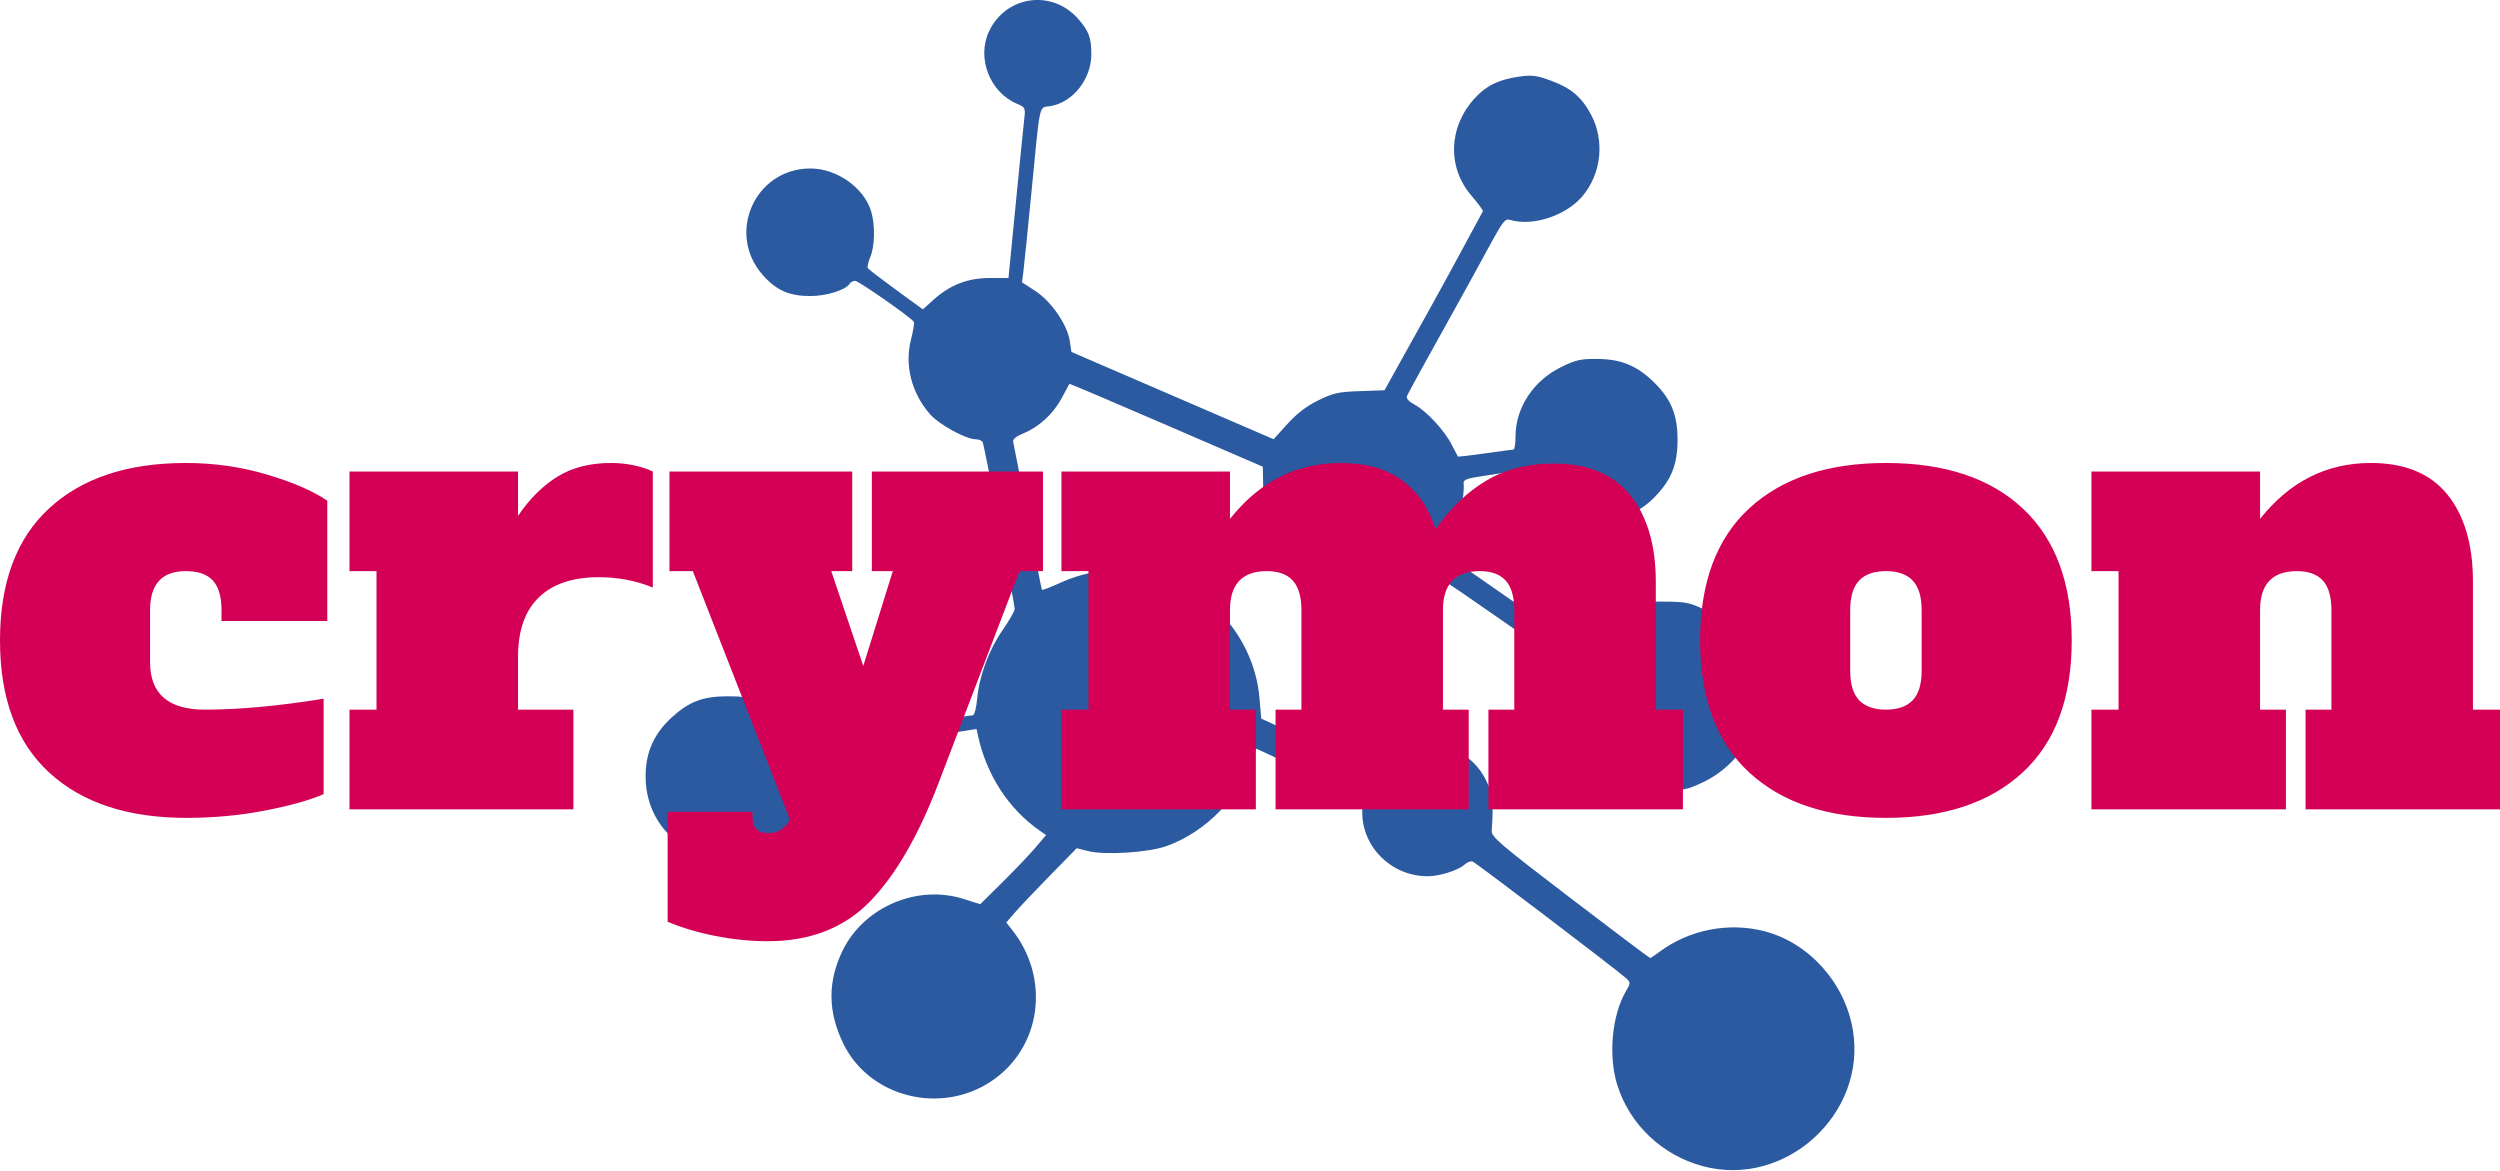
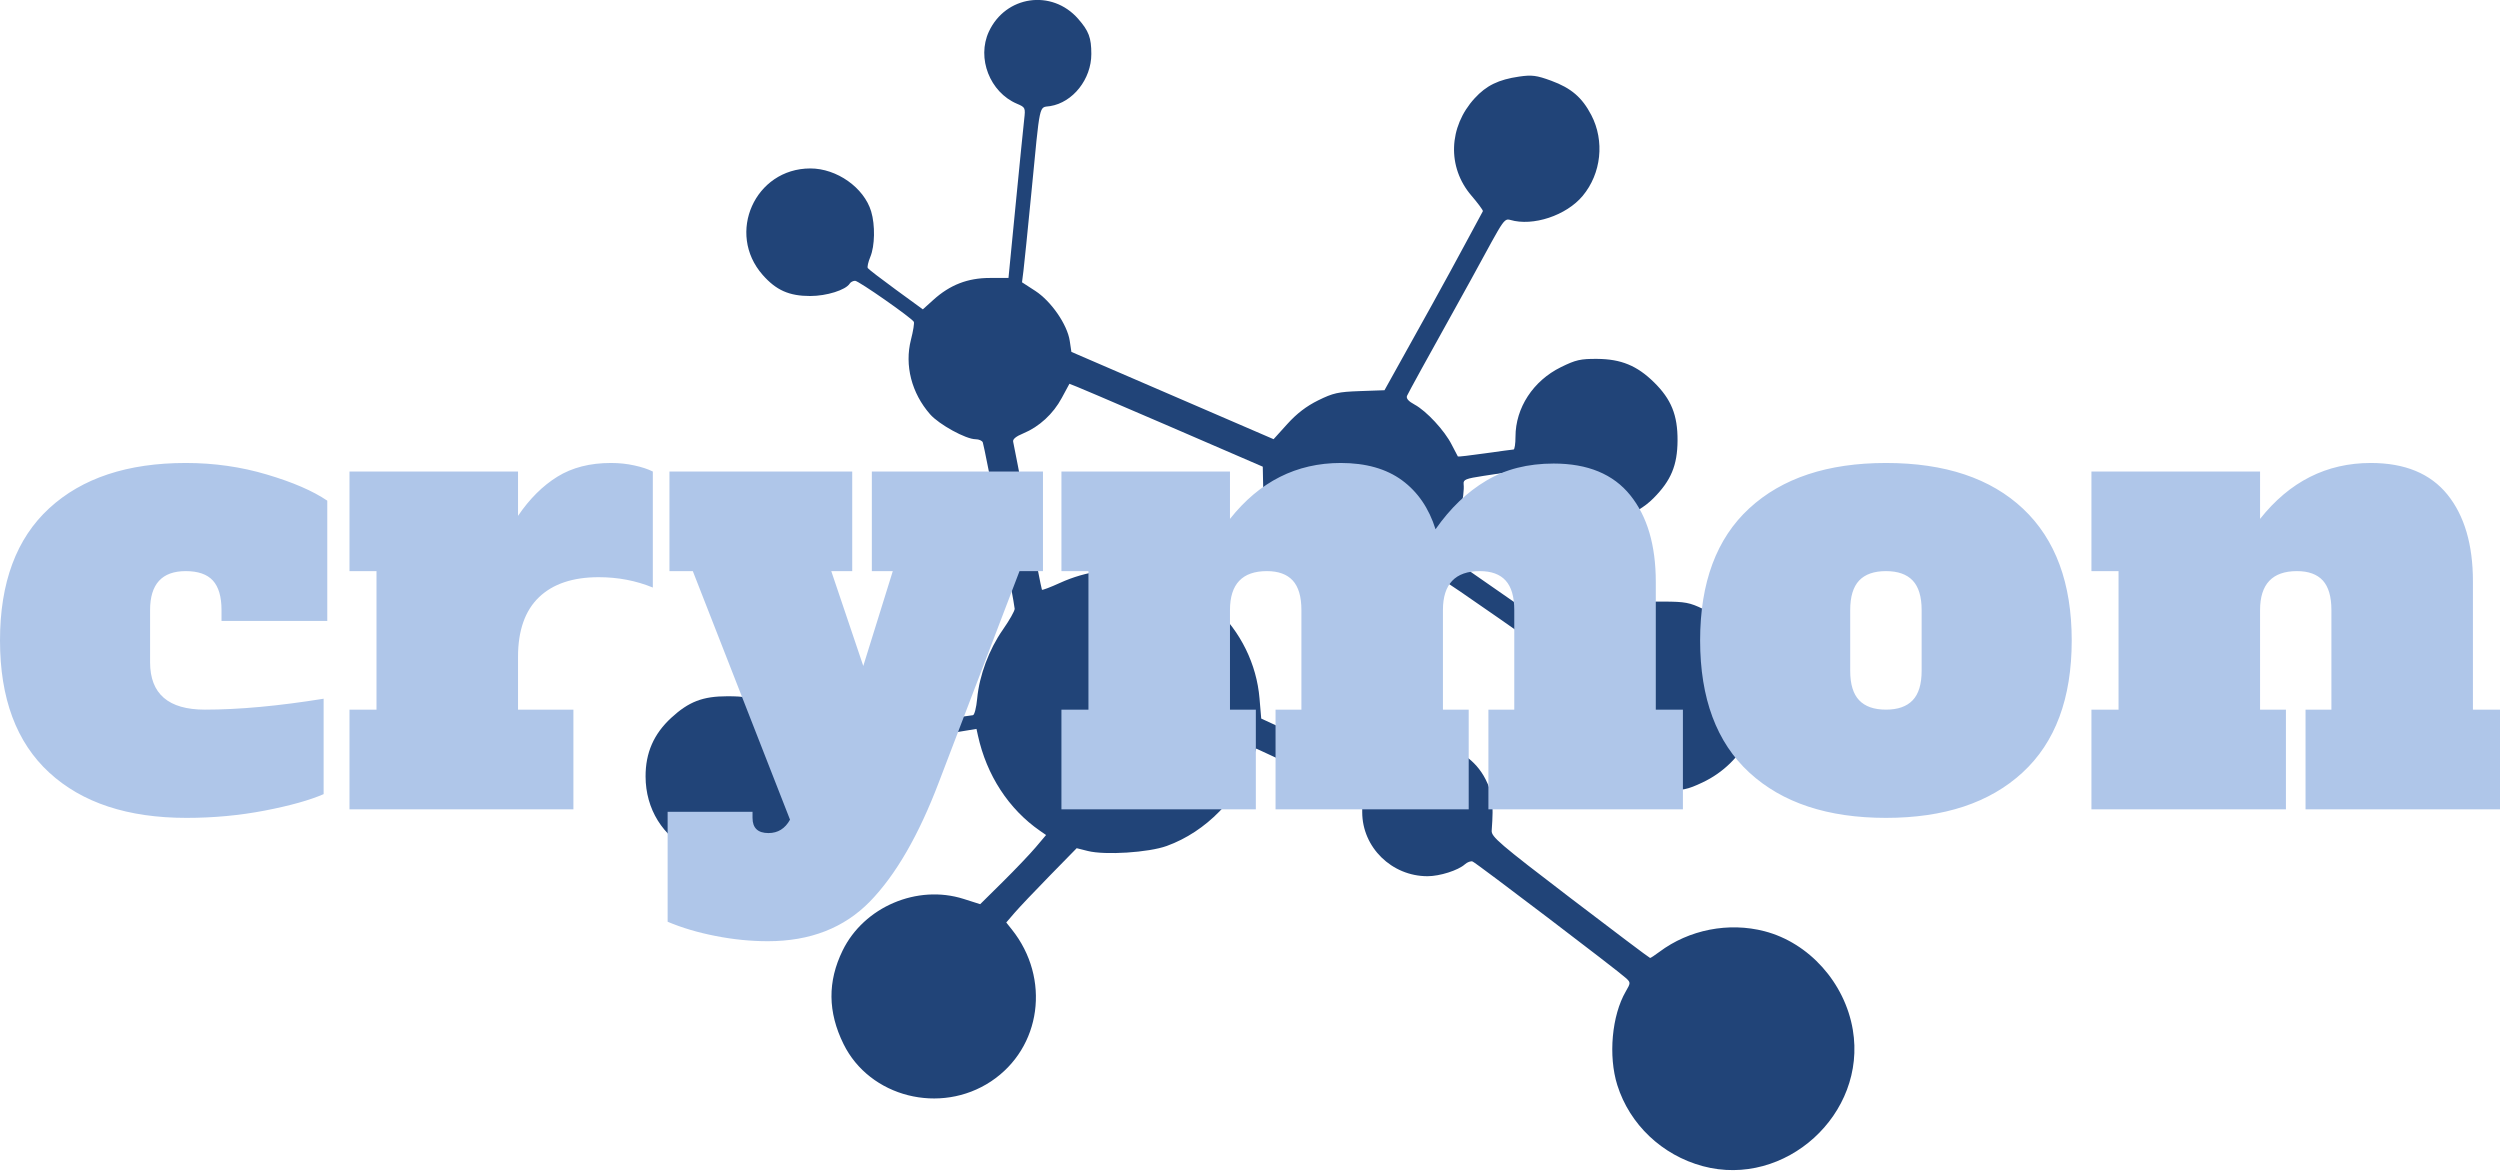
<svg xmlns="http://www.w3.org/2000/svg" width="256.38" height="120" preserveAspectRatio="xMidYMid" version="1.1" viewBox="61.959 5.6 256.38 120">
  <defs>
    <filter id="editing-jagged-46-1" x="0" y="0" width="1" height="1">
      <feTurbulence baseFrequency="0" result="turb" seed="1" />
      <feDisplacementMap in="SourceGraphic" in2="turb" />
    </filter>
  </defs>
-   <g transform="translate(-12.099 .0034071)">
-     <path d="m248.68 125.19c-4.172-1.124-7.494-4.274-8.763-8.31-0.939-2.986-0.563-7.145 0.869-9.607 0.501-0.862 0.503-0.91 0.045-1.345-0.742-0.705-15.371-11.829-15.749-11.976-0.186-0.072-0.545 0.058-0.799 0.287-0.681 0.616-2.573 1.218-3.829 1.218-3.675 0-6.696-2.963-6.696-6.567v-1.485l-10.872-5.038-0.295 0.853c-1.449 4.185-4.837 7.671-8.879 9.135-1.867 0.677-6.327 0.961-8.095 0.516l-1.141-0.287-2.753 2.812c-1.514 1.547-3.139 3.261-3.612 3.81l-0.859 0.997 0.564 0.706c4.016 5.027 3.044 12.159-2.126 15.59-5.195 3.448-12.446 1.612-15.125-3.83-1.618-3.286-1.648-6.414-0.092-9.593 2.189-4.474 7.647-6.802 12.404-5.291l1.703 0.541 2.312-2.287c1.272-1.258 2.792-2.853 3.378-3.546l1.066-1.26-0.627-0.434c-3.208-2.225-5.471-5.7-6.362-9.774l-0.147-0.674-8.458 1.388c-4.652 0.763-8.546 1.391-8.655 1.394-0.108 0.004-0.197 0.87-0.197 1.925 0 1.067-0.185 2.462-0.417 3.143-0.54 1.584-2.444 3.689-4.14 4.578-1.159 0.607-1.654 0.702-3.697 0.706-1.972 4e-3 -2.57-0.099-3.648-0.63-2.962-1.458-4.715-4.285-4.724-7.621-7e-3 -2.433 0.838-4.367 2.633-6.021 1.797-1.656 3.236-2.21 5.74-2.21 1.787 2.25e-4 2.321 0.112 3.617 0.759 1.531 0.764 3.103 2.241 3.641 3.421 0.209 0.458 0.443 0.602 0.84 0.512 0.82-0.185 16.766-2.749 17.094-2.749 0.156 0 0.353-0.758 0.441-1.7 0.222-2.378 1.214-5.039 2.636-7.074 0.666-0.953 1.211-1.915 1.211-2.137 0-0.465-3.085-16.569-3.269-17.063-0.067-0.18-0.401-0.328-0.743-0.328-0.989 0-3.74-1.508-4.659-2.555-1.905-2.17-2.639-5.026-1.966-7.653 0.23-0.898 0.362-1.724 0.292-1.836-0.27-0.437-5.663-4.204-6.019-4.204-0.207 0-0.458 0.13-0.556 0.289-0.404 0.654-2.369 1.272-4.045 1.272-2.162 0-3.493-0.59-4.878-2.163-3.759-4.27-0.794-10.907 4.878-10.92 2.717-6e-3 5.516 1.97 6.247 4.41 0.42 1.403 0.38 3.54-0.087 4.659-0.215 0.515-0.332 1.032-0.26 1.149 0.072 0.117 1.373 1.117 2.889 2.223l2.758 2.01 1.074-0.97c1.707-1.542 3.527-2.249 5.788-2.249h1.92l0.735-7.519c0.404-4.136 0.798-8.071 0.876-8.746 0.137-1.194 0.117-1.237-0.745-1.603-2.774-1.178-4.136-4.674-2.879-7.39 1.713-3.7 6.463-4.386 9.153-1.322 1.097 1.249 1.356 1.941 1.356 3.615 0 2.578-1.891 4.969-4.226 5.342-1.175 0.188-0.995-0.647-1.934 9.005-0.357 3.675-0.717 7.218-0.799 7.872l-0.15 1.19 1.358 0.88c1.63 1.056 3.287 3.456 3.537 5.123l0.17 1.135 20.735 8.952 1.411-1.56c0.971-1.073 1.957-1.828 3.16-2.421 1.542-0.76 2.048-0.872 4.276-0.951l2.527-0.089 4.817-8.666c2.649-4.767 5.205-9.612 5.27-9.691 0.064-0.079-0.627-0.964-1.179-1.608-2.491-2.905-2.351-7.037 0.337-9.974 1.2-1.311 2.449-1.92 4.564-2.226 1.304-0.189 1.79-0.126 3.29 0.425 2.047 0.753 3.164 1.71 4.108 3.521 1.385 2.657 1.031 5.985-0.882 8.287-1.672 2.012-5.103 3.152-7.424 2.467-0.802-0.237-0.769 0.296-5.583 8.93-2.672 4.792-4.926 8.892-5.009 9.11-0.103 0.268 0.149 0.559 0.775 0.896 1.216 0.655 3.078 2.664 3.806 4.108 0.319 0.633 0.605 1.18 0.635 1.216 0.03 0.036 1.283-0.109 2.785-0.323 1.502-0.213 2.818-0.39 2.927-0.393 0.108-0.003 0.197-0.593 0.197-1.312 0-2.956 1.811-5.732 4.654-7.131 1.53-0.753 2.011-0.863 3.727-0.85 2.448 0.018 4.085 0.693 5.821 2.397 1.773 1.741 2.431 3.369 2.417 5.973-0.015 2.546-0.668 4.111-2.475 5.924-3.762 3.775-10.701 2.764-13.115-1.912-0.451-0.874-0.581-0.954-1.354-0.835-0.47 0.072-1.798 0.275-2.951 0.45-1.837 0.279-2.09 0.382-2.043 0.835 0.124 1.189-0.519 3.951-1.262 5.423-0.438 0.869-0.7 1.667-0.581 1.775 0.246 0.223 12.88 8.976 13.388 9.275 0.213 0.126 0.802-0.321 1.658-1.257 0.874-0.957 1.923-1.745 3.071-2.31 1.606-0.79 1.94-0.857 4.238-0.849 2.205 0.008 2.676 0.097 4.061 0.768 1.99 0.963 3.754 2.724 4.738 4.729 0.696 1.419 0.77 1.82 0.77 4.189-5e-5 2.341-0.079 2.78-0.736 4.119-1.014 2.065-2.726 3.742-4.84 4.74-1.564 0.738-2.013 0.83-3.99 0.816-3.115-0.023-4.865-0.736-6.967-2.837-1.165-1.165-1.756-2.019-2.193-3.168-0.589-1.548-0.822-4.053-0.535-5.759 0.128-0.761-0.05-0.905-7.179-5.87-6.725-4.683-7.354-5.062-7.862-4.745-4.762 2.977-10.089 2.469-13.611-1.296-1.99-2.127-2.653-3.82-2.715-6.932l-0.051-2.589-9.896-4.278c-5.443-2.353-9.912-4.254-9.932-4.224-0.02 0.03-0.374 0.686-0.788 1.458-0.872 1.628-2.318 2.958-3.942 3.628-0.762 0.314-1.108 0.602-1.039 0.864 0.057 0.216 0.727 3.695 1.488 7.731 0.761 4.036 1.418 7.385 1.461 7.443 0.043 0.058 0.875-0.258 1.849-0.702 5.406-2.465 11.561-1.48 15.895 2.543 2.633 2.444 4.273 5.78 4.57 9.296l0.175 2.071 11.526 5.337 0.753-0.753c3.202-3.202 8.684-2.366 10.723 1.636 0.724 1.421 0.842 2.406 0.633 5.275-0.046 0.628 0.78 1.335 8.038 6.879 4.449 3.398 8.142 6.179 8.207 6.179 0.065 0 0.493-0.281 0.952-0.625 3.04-2.279 7.104-3.076 10.788-2.116 4.567 1.19 8.236 5.287 9.049 10.105 1.457 8.639-6.936 16.261-15.396 13.983z" fill="#2c5aa0" stroke-width=".262" />
-     <path transform="matrix(.98598 0 0 .97366 27.514 12.835)" d="m66.596 78.71q-9.15 0-14.27-4.77t-5.12-13.92 5.12-13.92 14.2-4.77q4.42 0 8.45 1.22 4.03 1.21 6.27 2.75v12.67h-11v-1.15q0-2.11-0.9-3.11-0.9-0.99-2.82-0.99-3.71 0-3.71 4.1v5.5q0 4.99 5.7 4.99 5.31 0 12.35-1.15v10.05q-2.18 0.96-6.11 1.73-3.94 0.77-8.16 0.77zm44.16-37.38q1.28 0 2.43 0.26 1.15 0.25 1.92 0.64v12.22q-2.62-1.09-5.63-1.09-4.03 0-6.21 2.11-2.18 2.12-2.18 6.28v5.56h5.76v10.5h-23.29v-10.5h2.81v-14.59h-2.81v-10.49h17.53v4.67q1.8-2.69 4.1-4.13t5.57-1.44zm27.13 0.9h17.8v10.49h-2.44l-8.38 22.21q-3.14 8.38-7.17 12.58-4.03 4.19-10.62 4.19-2.69 0-5.44-0.55-2.75-0.54-4.99-1.5v-11.58h8.83v0.64q0 1.6 1.66 1.6 1.47 0 2.24-1.41l-10.11-26.18h-2.43v-10.49h19.01v10.49h-2.18l3.33 9.99 3.07-9.99h-2.18zm81.54 25.08h2.82v10.5h-20.23v-10.5h2.69v-10.49q0-2.11-0.9-3.11-0.89-0.99-2.68-0.99-3.84 0-3.84 4.1v10.49h2.68v10.5h-20.09v-10.5h2.69v-10.49q0-2.11-0.9-3.11-0.9-0.99-2.69-0.99-3.84 0-3.84 4.1v10.49h2.69v10.5h-20.22v-10.5h2.81v-14.59h-2.81v-10.49h17.53v4.99q4.61-5.89 11.52-5.89 3.91 0 6.37 1.82 2.46 1.83 3.49 5.16 2.3-3.33 5.28-5.12 2.97-1.8 7.01-1.8 5.31 0 7.96 3.33 2.66 3.33 2.66 9.15zm23.94 11.4q-9.09 0-14.21-4.77t-5.12-13.92 5.12-13.92 14.21-4.77q9.21 0 14.27 4.83 5.05 4.83 5.05 13.86 0 9.15-5.12 13.92t-14.2 4.77zm0-11.4q1.85 0 2.78-0.99t0.93-3.1v-6.4q0-2.11-0.93-3.11-0.93-0.99-2.78-0.99-1.86 0-2.79 0.99-0.93 1-0.93 3.11v6.4q0 2.11 0.93 3.1t2.79 0.99zm61.05 0h2.82v10.5h-20.23v-10.5h2.69v-10.49q0-2.11-0.89-3.11-0.9-0.99-2.69-0.99-3.84 0-3.84 4.1v10.49h2.69v10.5h-20.23v-10.5h2.82v-14.59h-2.82v-10.49h17.54v4.99q4.61-5.89 11.52-5.89 5.31 0 7.97 3.33 2.65 3.33 2.65 9.15z" fill="#d40055" filter="url(#editing-jagged-46-1)" />
+   <g transform="translate(-1.7188e-4)">
+     <path d="m236.58 125.19c-4.172-1.124-7.494-4.274-8.763-8.31-0.939-2.986-0.563-7.145 0.869-9.607 0.501-0.862 0.503-0.91 0.045-1.345-0.742-0.705-15.371-11.829-15.749-11.976-0.186-0.072-0.545 0.058-0.799 0.287-0.681 0.616-2.573 1.218-3.829 1.218-3.675 0-6.696-2.963-6.696-6.567v-1.485l-10.872-5.038-0.295 0.853c-1.449 4.185-4.837 7.671-8.879 9.135-1.867 0.677-6.327 0.961-8.095 0.516l-1.141-0.287-2.753 2.812c-1.514 1.547-3.139 3.261-3.612 3.81l-0.859 0.997 0.564 0.706c4.016 5.027 3.044 12.159-2.126 15.59-5.195 3.448-12.446 1.612-15.125-3.83-1.618-3.286-1.648-6.414-0.092-9.593 2.189-4.474 7.647-6.802 12.404-5.291l1.703 0.541 2.312-2.287c1.272-1.258 2.792-2.853 3.378-3.546l1.066-1.26-0.627-0.434c-3.208-2.225-5.471-5.7-6.362-9.774l-0.147-0.674-8.458 1.388c-4.652 0.763-8.546 1.391-8.655 1.394-0.108 0.004-0.197 0.87-0.197 1.925 0 1.067-0.185 2.462-0.417 3.143-0.54 1.584-2.444 3.689-4.14 4.578-1.159 0.607-1.654 0.702-3.697 0.706-1.972 4e-3 -2.57-0.099-3.648-0.63-2.962-1.458-4.715-4.285-4.724-7.621-7e-3 -2.433 0.838-4.367 2.633-6.021 1.797-1.656 3.236-2.21 5.74-2.21 1.787 2.25e-4 2.321 0.112 3.617 0.759 1.531 0.764 3.103 2.241 3.641 3.421 0.209 0.458 0.443 0.602 0.84 0.512 0.82-0.185 16.766-2.749 17.094-2.749 0.156 0 0.353-0.758 0.441-1.7 0.222-2.378 1.214-5.039 2.636-7.074 0.666-0.953 1.211-1.915 1.211-2.137 0-0.465-3.085-16.569-3.269-17.063-0.067-0.18-0.401-0.328-0.743-0.328-0.989 0-3.74-1.508-4.659-2.555-1.905-2.17-2.639-5.026-1.966-7.653 0.23-0.898 0.362-1.724 0.292-1.836-0.27-0.437-5.663-4.204-6.019-4.204-0.207 0-0.458 0.13-0.556 0.289-0.404 0.654-2.369 1.272-4.045 1.272-2.162 0-3.493-0.59-4.878-2.163-3.759-4.27-0.794-10.907 4.878-10.92 2.717-6e-3 5.516 1.97 6.247 4.41 0.42 1.403 0.38 3.54-0.087 4.659-0.215 0.515-0.332 1.032-0.26 1.149 0.072 0.117 1.373 1.117 2.889 2.223l2.758 2.01 1.074-0.97c1.707-1.542 3.527-2.249 5.788-2.249h1.92l0.735-7.519c0.404-4.136 0.798-8.071 0.876-8.746 0.137-1.194 0.117-1.237-0.745-1.603-2.774-1.178-4.136-4.674-2.879-7.39 1.713-3.7 6.463-4.386 9.153-1.322 1.097 1.249 1.356 1.941 1.356 3.615 0 2.578-1.891 4.969-4.226 5.342-1.175 0.188-0.995-0.647-1.934 9.005-0.357 3.675-0.717 7.218-0.799 7.872l-0.15 1.19 1.358 0.88c1.63 1.056 3.287 3.456 3.537 5.123l0.17 1.135 20.735 8.952 1.411-1.56c0.971-1.073 1.957-1.828 3.16-2.421 1.542-0.76 2.048-0.872 4.276-0.951l2.527-0.089 4.817-8.666c2.649-4.767 5.205-9.612 5.27-9.691 0.064-0.079-0.627-0.964-1.179-1.608-2.491-2.905-2.351-7.037 0.337-9.974 1.2-1.311 2.449-1.92 4.564-2.226 1.304-0.189 1.79-0.126 3.29 0.425 2.047 0.753 3.164 1.71 4.108 3.521 1.385 2.657 1.031 5.985-0.882 8.287-1.672 2.012-5.103 3.152-7.424 2.467-0.802-0.237-0.769 0.296-5.583 8.93-2.672 4.792-4.926 8.892-5.009 9.11-0.103 0.268 0.149 0.559 0.775 0.896 1.216 0.655 3.078 2.664 3.806 4.108 0.319 0.633 0.605 1.18 0.635 1.216 0.03 0.036 1.283-0.109 2.785-0.323 1.502-0.213 2.818-0.39 2.927-0.393 0.108-0.003 0.197-0.593 0.197-1.312 0-2.956 1.811-5.732 4.654-7.131 1.53-0.753 2.011-0.863 3.727-0.85 2.448 0.018 4.085 0.693 5.821 2.397 1.773 1.741 2.431 3.369 2.417 5.973-0.015 2.546-0.668 4.111-2.475 5.924-3.762 3.775-10.701 2.764-13.115-1.912-0.451-0.874-0.581-0.954-1.354-0.835-0.47 0.072-1.798 0.275-2.951 0.45-1.837 0.279-2.09 0.382-2.043 0.835 0.124 1.189-0.519 3.951-1.262 5.423-0.438 0.869-0.7 1.667-0.581 1.775 0.246 0.223 12.88 8.976 13.388 9.275 0.213 0.126 0.802-0.321 1.658-1.257 0.874-0.957 1.923-1.745 3.071-2.31 1.606-0.79 1.94-0.857 4.238-0.849 2.205 0.008 2.676 0.097 4.061 0.768 1.99 0.963 3.754 2.724 4.738 4.729 0.696 1.419 0.77 1.82 0.77 4.189-5e-5 2.341-0.079 2.78-0.736 4.119-1.014 2.065-2.726 3.742-4.84 4.74-1.564 0.738-2.013 0.83-3.99 0.816-3.115-0.023-4.865-0.736-6.967-2.837-1.165-1.165-1.756-2.019-2.193-3.168-0.589-1.548-0.822-4.053-0.535-5.759 0.128-0.761-0.05-0.905-7.179-5.87-6.725-4.683-7.354-5.062-7.862-4.745-4.762 2.977-10.089 2.469-13.611-1.296-1.99-2.127-2.653-3.82-2.715-6.932l-0.051-2.589-9.896-4.278c-5.443-2.353-9.912-4.254-9.932-4.224-0.02 0.03-0.374 0.686-0.788 1.458-0.872 1.628-2.318 2.958-3.942 3.628-0.762 0.314-1.108 0.602-1.039 0.864 0.057 0.216 0.727 3.695 1.488 7.731 0.761 4.036 1.418 7.385 1.461 7.443 0.043 0.058 0.875-0.258 1.849-0.702 5.406-2.465 11.561-1.48 15.895 2.543 2.633 2.444 4.273 5.78 4.57 9.296l0.175 2.071 11.526 5.337 0.753-0.753c3.202-3.202 8.684-2.366 10.723 1.636 0.724 1.421 0.842 2.406 0.633 5.275-0.046 0.628 0.78 1.335 8.038 6.879 4.449 3.398 8.142 6.179 8.207 6.179 0.065 0 0.493-0.281 0.952-0.625 3.04-2.279 7.104-3.076 10.788-2.116 4.567 1.19 8.236 5.287 9.049 10.105 1.457 8.639-6.936 16.261-15.396 13.983z" fill="#214478" stroke-width=".262" />
+     <path transform="matrix(.98598 0 0 .97366 15.415 12.838)" d="m66.596 78.71q-9.15 0-14.27-4.77t-5.12-13.92 5.12-13.92 14.2-4.77q4.42 0 8.45 1.22 4.03 1.21 6.27 2.75v12.67h-11v-1.15q0-2.11-0.9-3.11-0.9-0.99-2.82-0.99-3.71 0-3.71 4.1v5.5q0 4.99 5.7 4.99 5.31 0 12.35-1.15v10.05q-2.18 0.96-6.11 1.73-3.94 0.77-8.16 0.77zm44.16-37.38q1.28 0 2.43 0.26 1.15 0.25 1.92 0.64v12.22q-2.62-1.09-5.63-1.09-4.03 0-6.21 2.11-2.18 2.12-2.18 6.28v5.56h5.76v10.5h-23.29v-10.5h2.81v-14.59h-2.81v-10.49h17.53v4.67q1.8-2.69 4.1-4.13t5.57-1.44zm27.13 0.9h17.8v10.49h-2.44l-8.38 22.21q-3.14 8.38-7.17 12.58-4.03 4.19-10.62 4.19-2.69 0-5.44-0.55-2.75-0.54-4.99-1.5v-11.58h8.83v0.64q0 1.6 1.66 1.6 1.47 0 2.24-1.41l-10.11-26.18h-2.43v-10.49h19.01v10.49h-2.18l3.33 9.99 3.07-9.99h-2.18zm81.54 25.08h2.82v10.5h-20.23v-10.5h2.69v-10.49q0-2.11-0.9-3.11-0.89-0.99-2.68-0.99-3.84 0-3.84 4.1v10.49h2.68v10.5h-20.09v-10.5h2.69v-10.49q0-2.11-0.9-3.11-0.9-0.99-2.69-0.99-3.84 0-3.84 4.1v10.49h2.69v10.5h-20.22v-10.5h2.81v-14.59h-2.81v-10.49h17.53v4.99q4.61-5.89 11.52-5.89 3.91 0 6.37 1.82 2.46 1.83 3.49 5.16 2.3-3.33 5.28-5.12 2.97-1.8 7.01-1.8 5.31 0 7.96 3.33 2.66 3.33 2.66 9.15zm23.94 11.4q-9.09 0-14.21-4.77t-5.12-13.92 5.12-13.92 14.21-4.77q9.21 0 14.27 4.83 5.05 4.83 5.05 13.86 0 9.15-5.12 13.92t-14.2 4.77zm0-11.4q1.85 0 2.78-0.99t0.93-3.1v-6.4q0-2.11-0.93-3.11-0.93-0.99-2.78-0.99-1.86 0-2.79 0.99-0.93 1-0.93 3.11v6.4q0 2.11 0.93 3.1t2.79 0.99zm61.05 0h2.82v10.5h-20.23v-10.5h2.69v-10.49q0-2.11-0.89-3.11-0.9-0.99-2.69-0.99-3.84 0-3.84 4.1v10.49h2.69v10.5h-20.23v-10.5h2.82v-14.59h-2.82v-10.49h17.54v4.99q4.61-5.89 11.52-5.89 5.31 0 7.97 3.33 2.65 3.33 2.65 9.15z" fill="#afc6e9" filter="url(#editing-jagged-46-1)" />
  </g>
</svg>
